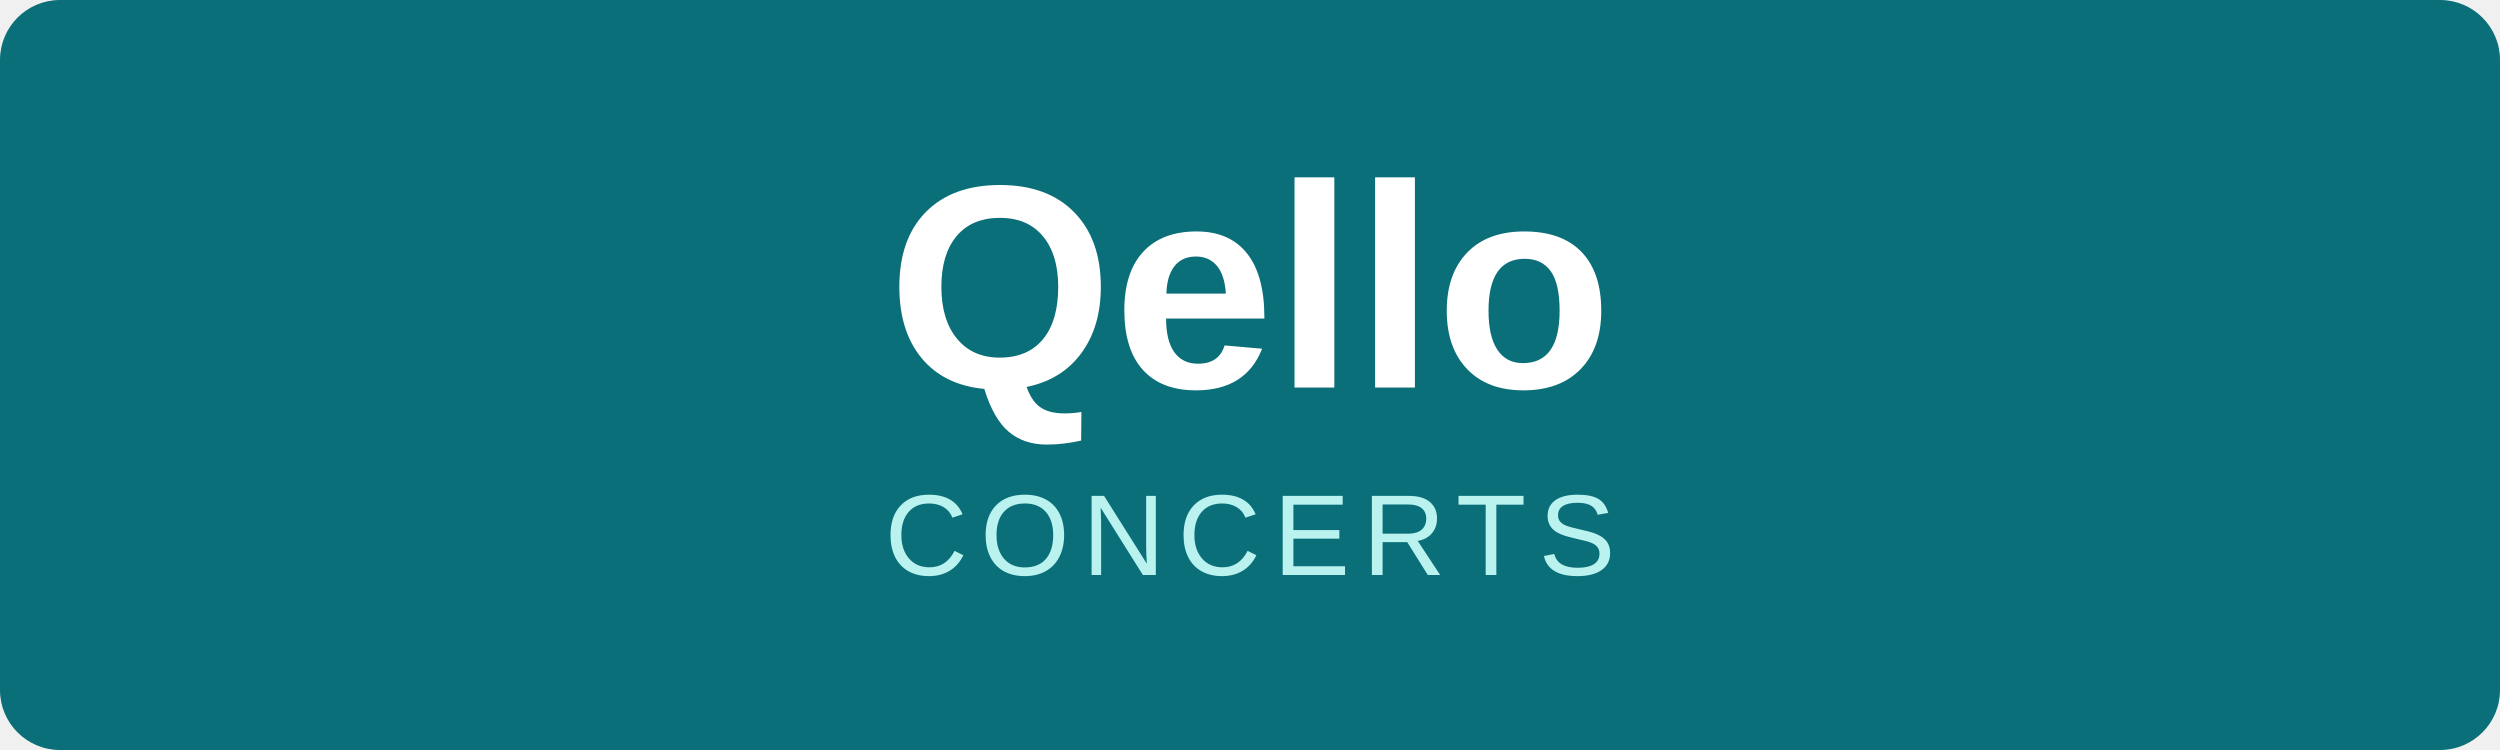
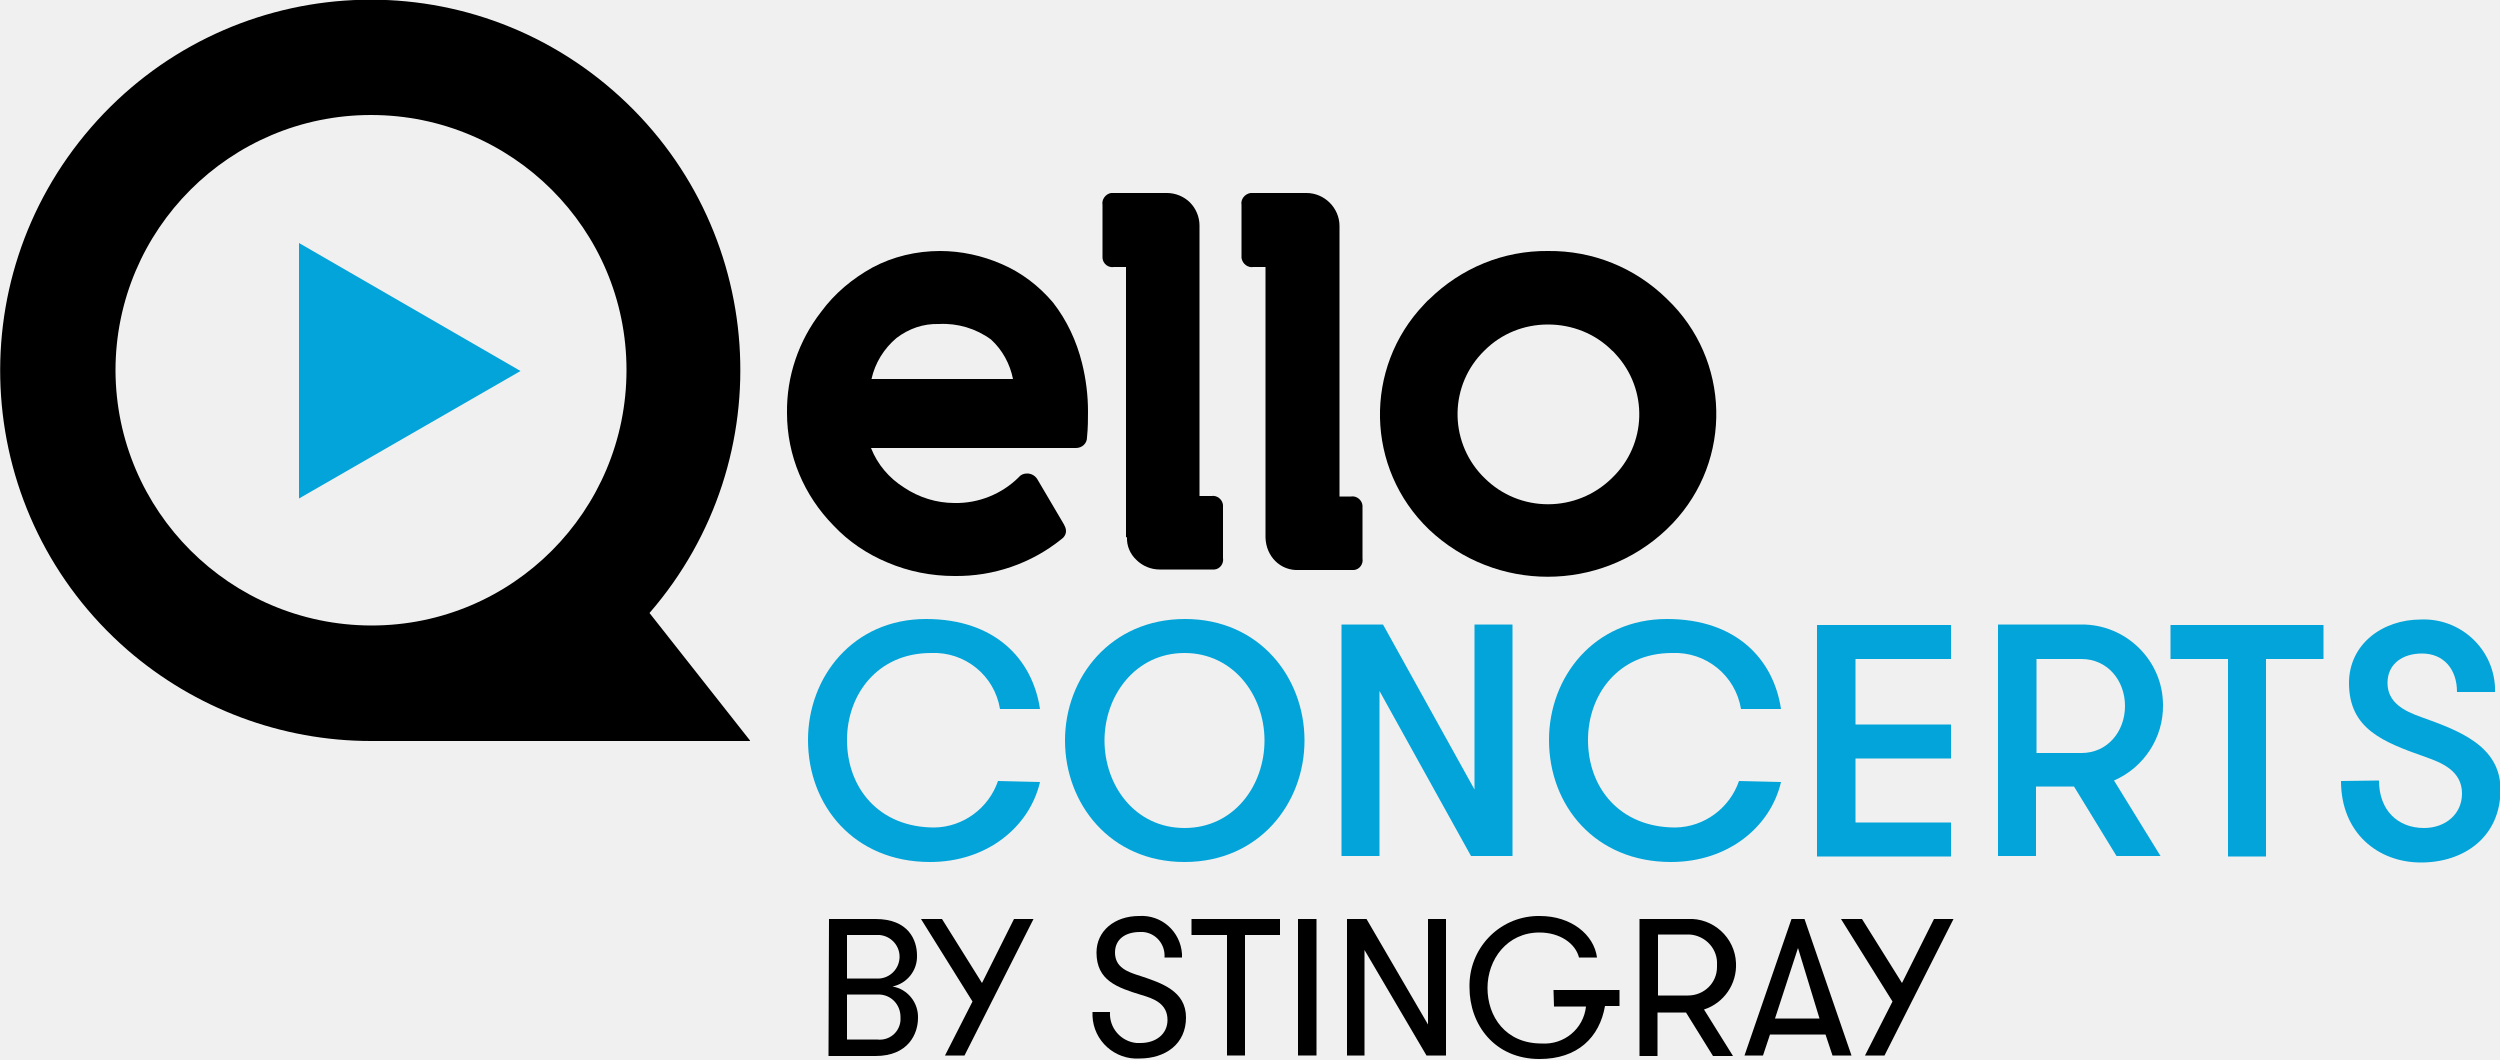
- <svg xmlns="http://www.w3.org/2000/svg" viewBox="0 0 1000 300" role="img" aria-labelledby="title desc">
-   <rect width="1000" height="300" rx="24" fill="#0a6f78" />
-   <text x="500" y="155" fill="#fff" font-family="Arial, Helvetica, sans-serif" font-size="116" font-weight="700" text-anchor="middle">Qello</text>
-   <text x="500" y="230" fill="#b9f2ef" font-family="Arial, Helvetica, sans-serif" font-size="46" letter-spacing="5" text-anchor="middle">CONCERTS</text>
+ <svg xmlns="http://www.w3.org/2000/svg" version="1.1" id="Слой_1" x="0px" y="0px" width="500px" height="211.8px" viewBox="0 0 500 211.8" style="enable-background:new 0 0 500 211.8;" xml:space="preserve">
+   <style type="text/css">
+ 	.st0{fill:#03A4D9;}
+ </style>
+   <g id="Icone">
+     <path d="M165.8,183.8h9.3c6.6,0,8.3,4.2,8.3,7.3c0.1,3-2,5.6-4.9,6.2c3,0.5,5.2,3.2,5.1,6.3c0,3.1-1.9,7.6-8.5,7.6h-9.4   L165.8,183.8z M175.2,195.7c2.4,0.2,4.5-1.6,4.7-4c0.2-2.4-1.6-4.5-4-4.7c-0.2,0-0.5,0-0.7,0h-5.8v8.7H175.2z M169.4,198.9v9h6   c2.4,0.3,4.5-1.4,4.7-3.8c0-0.2,0-0.5,0-0.7c0-2.5-1.9-4.5-4.4-4.5c-0.1,0-0.1,0-0.2,0H169.4z" />
+     <path d="M192.9,211.1H189l5.5-10.8l-10.3-16.5h4.2l8,12.8l6.4-12.8h3.9L192.9,211.1z" />
+     <path d="M222,202.4c-0.2,3.2,2.2,5.9,5.3,6.2c0.3,0,0.6,0,0.8,0c3.1,0,5.4-1.8,5.4-4.6c0-3.3-2.8-4.3-5.2-5c-4.9-1.5-9-2.9-9-8.5   c0-4.3,3.6-7.3,8.5-7.3c4.5-0.3,8.3,3.1,8.6,7.6c0,0.2,0,0.5,0,0.7h-3.5c0.2-2.6-1.7-4.9-4.3-5.1c-0.2,0-0.4,0-0.6,0   c-3,0-5,1.5-5,4.1c0,3,2.5,3.9,5.1,4.7c4.2,1.4,9.1,3,9.1,8.3s-4.1,8.2-9.3,8.2c-4.9,0.3-9.2-3.5-9.4-8.5c0-0.3,0-0.5,0-0.8   L222,202.4z" />
+     <path d="M245.4,187h-7.1v-3.2h17.7v3.2H249v24.1h-3.6V187z" />
+     <path d="M259.6,183.8h3.7v27.3h-3.7V183.8z" />
+     <path d="M285.6,204.9v-21.1h3.6v27.3h-3.9L272.9,190v21.1h-3.5v-27.3h3.9L285.6,204.9z" />
+     <path d="M310.7,198h13.2v3.2H321c-1.1,6.3-5.5,10.6-13.1,10.6c-9,0-14-6.9-14-14.3c-0.2-7.7,5.8-14.1,13.5-14.3c0.2,0,0.4,0,0.6,0   c6.2,0,10.8,3.7,11.4,8.3h-3.6c-0.7-2.8-3.8-5-7.9-5c-6.5,0-10.4,5.4-10.4,11.1s3.6,11.1,10.8,11.1c4.5,0.3,8.4-2.9,8.9-7.4h-6.4   L310.7,198z" />
+     <path d="M327.9,183.8h9.6c5.1-0.3,9.5,3.7,9.7,8.8c0.2,4.2-2.4,8-6.4,9.3l5.8,9.3h-4l-5.4-8.7h-5.7v8.7h-3.6V183.8z M343.4,193   c0.2-3.2-2.3-5.9-5.5-6.1c-0.1,0-0.2,0-0.3,0h-6v12.2h6c3.2,0,5.8-2.5,5.8-5.7C343.4,193.3,343.4,193.2,343.4,193L343.4,193z" />
+     <path d="M366.5,211.1l-1.4-4.2h-11.1l-1.4,4.2h-3.7l9.4-27.3h2.6l9.4,27.3H366.5z M359.6,189.6l-4.6,14.1h8.9L359.6,189.6z" />
+     <path d="M376.9,211.1H373l5.5-10.8l-10.3-16.5h4.2l8,12.8l6.4-12.8h3.9L376.9,211.1z" />
+     <path class="st0" d="M208,156.4c-2.1,9-10.6,16-22,16c-15.2,0-24.4-11.3-24.4-24.4c0-12.6,9-24.2,23.6-24.2c13.8,0,21.3,8,22.8,18   h-8c-1.1-6.7-7-11.5-13.8-11.2c-10.7,0-16.8,8.3-16.8,17.4c0,9.5,6.3,17.5,17.5,17.5c5.7-0.1,10.8-3.8,12.7-9.3L208,156.4z" />
+     <path class="st0" d="M213,148.1c0-12.6,9.1-24.3,24-24.3s23.9,11.7,23.9,24.3c0,12.6-9.1,24.3-24,24.3S213,160.7,213,148.1z    M252.9,148.1c0-9-6.2-17.5-16-17.5s-16,8.5-16,17.5c0,9,6.1,17.5,16,17.5C246.8,165.6,252.9,157.1,252.9,148.1L252.9,148.1z" />
+     <path class="st0" d="M294.9,157.9v-33h7.6v46.3h-8.3l-18.3-33v33h-7.6v-46.3h8.3L294.9,157.9z" />
+     <path class="st0" d="M356.2,156.4c-2.1,9-10.6,16-22,16c-15.2,0-24.4-11.3-24.4-24.4c0-12.6,9-24.2,23.6-24.2   c13.8,0,21.3,8,22.8,18h-8c-1.1-6.7-7-11.5-13.8-11.2c-10.7,0-16.8,8.3-16.8,17.4c0,9.5,6.3,17.5,17.5,17.5   c5.7-0.1,10.8-3.8,12.7-9.3L356.2,156.4z" />
+     <path class="st0" d="M371.1,131.8v13.1h19.1v6.8h-19.1v12.8h19.1v6.8h-26.8V125h26.8v6.8L371.1,131.8z" />
+     <path class="st0" d="M399.6,124.9h16.6c9-0.1,16.4,7.2,16.4,16.1c0.1,6.5-3.8,12.5-9.8,15.1l9.3,15.1h-8.8l-8.5-13.9h-7.6v13.9   h-7.6V124.9z M425,141.2c0-5.1-3.5-9.4-8.7-9.4h-9v18.8h9C421.5,150.6,425,146.3,425,141.2z" />
+     <path class="st0" d="M445.6,131.8h-11.5v-6.8h30.6v6.8h-11.5v39.5h-7.6V131.8z" />
+     <path class="st0" d="M475.8,156.1c0,6,3.8,9.5,9,9.5c4.2,0,7.6-2.7,7.6-6.9c0-4.6-4.2-6.2-7.3-7.3c-8.5-3-15.3-5.6-15.3-14.8   c0-7.7,6.6-12.7,14.4-12.7c7.8-0.3,14.4,5.7,14.8,13.5c0,0.3,0,0.7,0,1h-7.6c0-4.6-2.7-7.7-7-7.7c-3.8,0-6.9,2-6.9,5.9   c0,3.9,3.3,5.6,6.7,6.8c7.2,2.6,15.9,5.6,15.9,14.5c0,9.5-7.3,14.6-15.9,14.6s-16-5.9-16-16.3L475.8,156.1z" />
+     <path d="M150,148.1l-20.1-25.5c26.8-30.9,23.6-77.6-7.3-104.5S45-5.4,18.2,25.5s-23.6,77.6,7.3,104.5   c13.5,11.7,30.8,18.2,48.7,18.2H150z M23.1,74.1C23.1,45.9,46,23,74.2,23c28.2,0,51.1,22.8,51.1,51c0,28.2-22.8,51.1-51,51.1   c0,0,0,0-0.1,0C46,125,23.2,102.2,23.1,74.1L23.1,74.1z" />
+     <polygon class="st0" points="59.8,48.6 104.1,74.2 59.8,99.7  " />
+     <path d="M188,50.2c4.2,0,8.4,0.9,12.3,2.6c4,1.7,7.5,4.4,10.3,7.7c2.8,3.6,4.7,7.7,5.8,12.1c0.8,3.2,1.2,6.5,1.2,9.7   c0,1.5,0,3.2-0.2,5.2c0,1.2-1,2.1-2.2,2.1c-0.1,0-0.1,0-0.2,0h-40.8c1.3,3.3,3.6,6,6.6,7.9c3,2,6.5,3.1,10.1,3.1   c4.8,0.1,9.5-1.8,12.9-5.2c0.4-0.5,1-0.7,1.6-0.7h0.3c0.7,0.1,1.4,0.5,1.8,1.2l5.3,9c0.2,0.4,0.4,0.8,0.4,1.3c0,0.7-0.4,1.3-1,1.7   c-6,4.8-13.5,7.4-21.3,7.3c-4.6,0-9.2-0.9-13.4-2.7c-4.1-1.7-7.8-4.2-10.8-7.4c-5.9-6-9.3-14-9.3-22.5c-0.1-7.3,2.3-14.4,6.8-20.2   c2.7-3.7,6.3-6.7,10.3-8.9C178.6,51.3,183.3,50.2,188,50.2 M174.3,75.8h28.3c-0.6-3-2.1-5.8-4.4-7.9c-3-2.2-6.7-3.3-10.4-3.1   c-3.1-0.1-6,0.9-8.5,2.8C176.8,69.7,175,72.6,174.3,75.8L174.3,75.8z" />
+     <path d="M225.2,107.5V53.4h-2.4c-1.1,0.2-2.2-0.6-2.3-1.8c0-0.2,0-0.4,0-0.6V41c-0.2-1.1,0.6-2.2,1.7-2.4c0.2,0,0.4,0,0.6,0h10.6   c1.7,0,3.4,0.7,4.6,1.9c1.2,1.2,1.9,2.9,1.9,4.6v54.1h2.4c1.1-0.2,2.2,0.7,2.3,1.8c0,0.2,0,0.4,0,0.6v10c0.2,1.1-0.6,2.2-1.7,2.3   c-0.2,0-0.4,0-0.6,0h-10.4c-1.7,0-3.4-0.7-4.6-1.9c-1.3-1.2-2-2.9-1.9-4.6" />
+     <path d="M253.1,107.5V53.4h-2.4c-1.1,0.2-2.2-0.6-2.4-1.8c0-0.2,0-0.4,0-0.6V41c-0.2-1.1,0.6-2.2,1.8-2.4c0.2,0,0.4,0,0.6,0h10.6   c3.6,0,6.6,3,6.6,6.6v0v54.1h2.3c1.1-0.2,2.2,0.7,2.3,1.8c0,0.2,0,0.4,0,0.6v10c0.2,1.1-0.6,2.2-1.7,2.3c-0.2,0-0.4,0-0.6,0h-10.4   C256.1,114.2,253.2,111.3,253.1,107.5C253.1,107.6,253.1,107.6,253.1,107.5" />
+     <path d="M309.6,50.2c8.9-0.1,17.4,3.3,23.8,9.6c12.7,12.1,13.2,32.2,1.1,44.9c-0.4,0.4-0.8,0.8-1.2,1.2   c-13.3,12.6-34.2,12.6-47.5,0c-12.7-12.2-13.1-32.3-1-45c0.3-0.3,0.6-0.7,1-1C292.2,53.6,300.7,50.1,309.6,50.2 M309.6,64.9   c-4.8,0-9.3,1.8-12.7,5.2c-7,6.8-7.2,17.9-0.5,25c0.2,0.2,0.3,0.3,0.5,0.5c7,7,18.4,7,25.5,0c7-6.7,7.3-17.7,0.7-24.8   c-0.2-0.2-0.4-0.5-0.7-0.7C319,66.7,314.4,64.9,309.6,64.9L309.6,64.9z" />
+   </g>
</svg>
